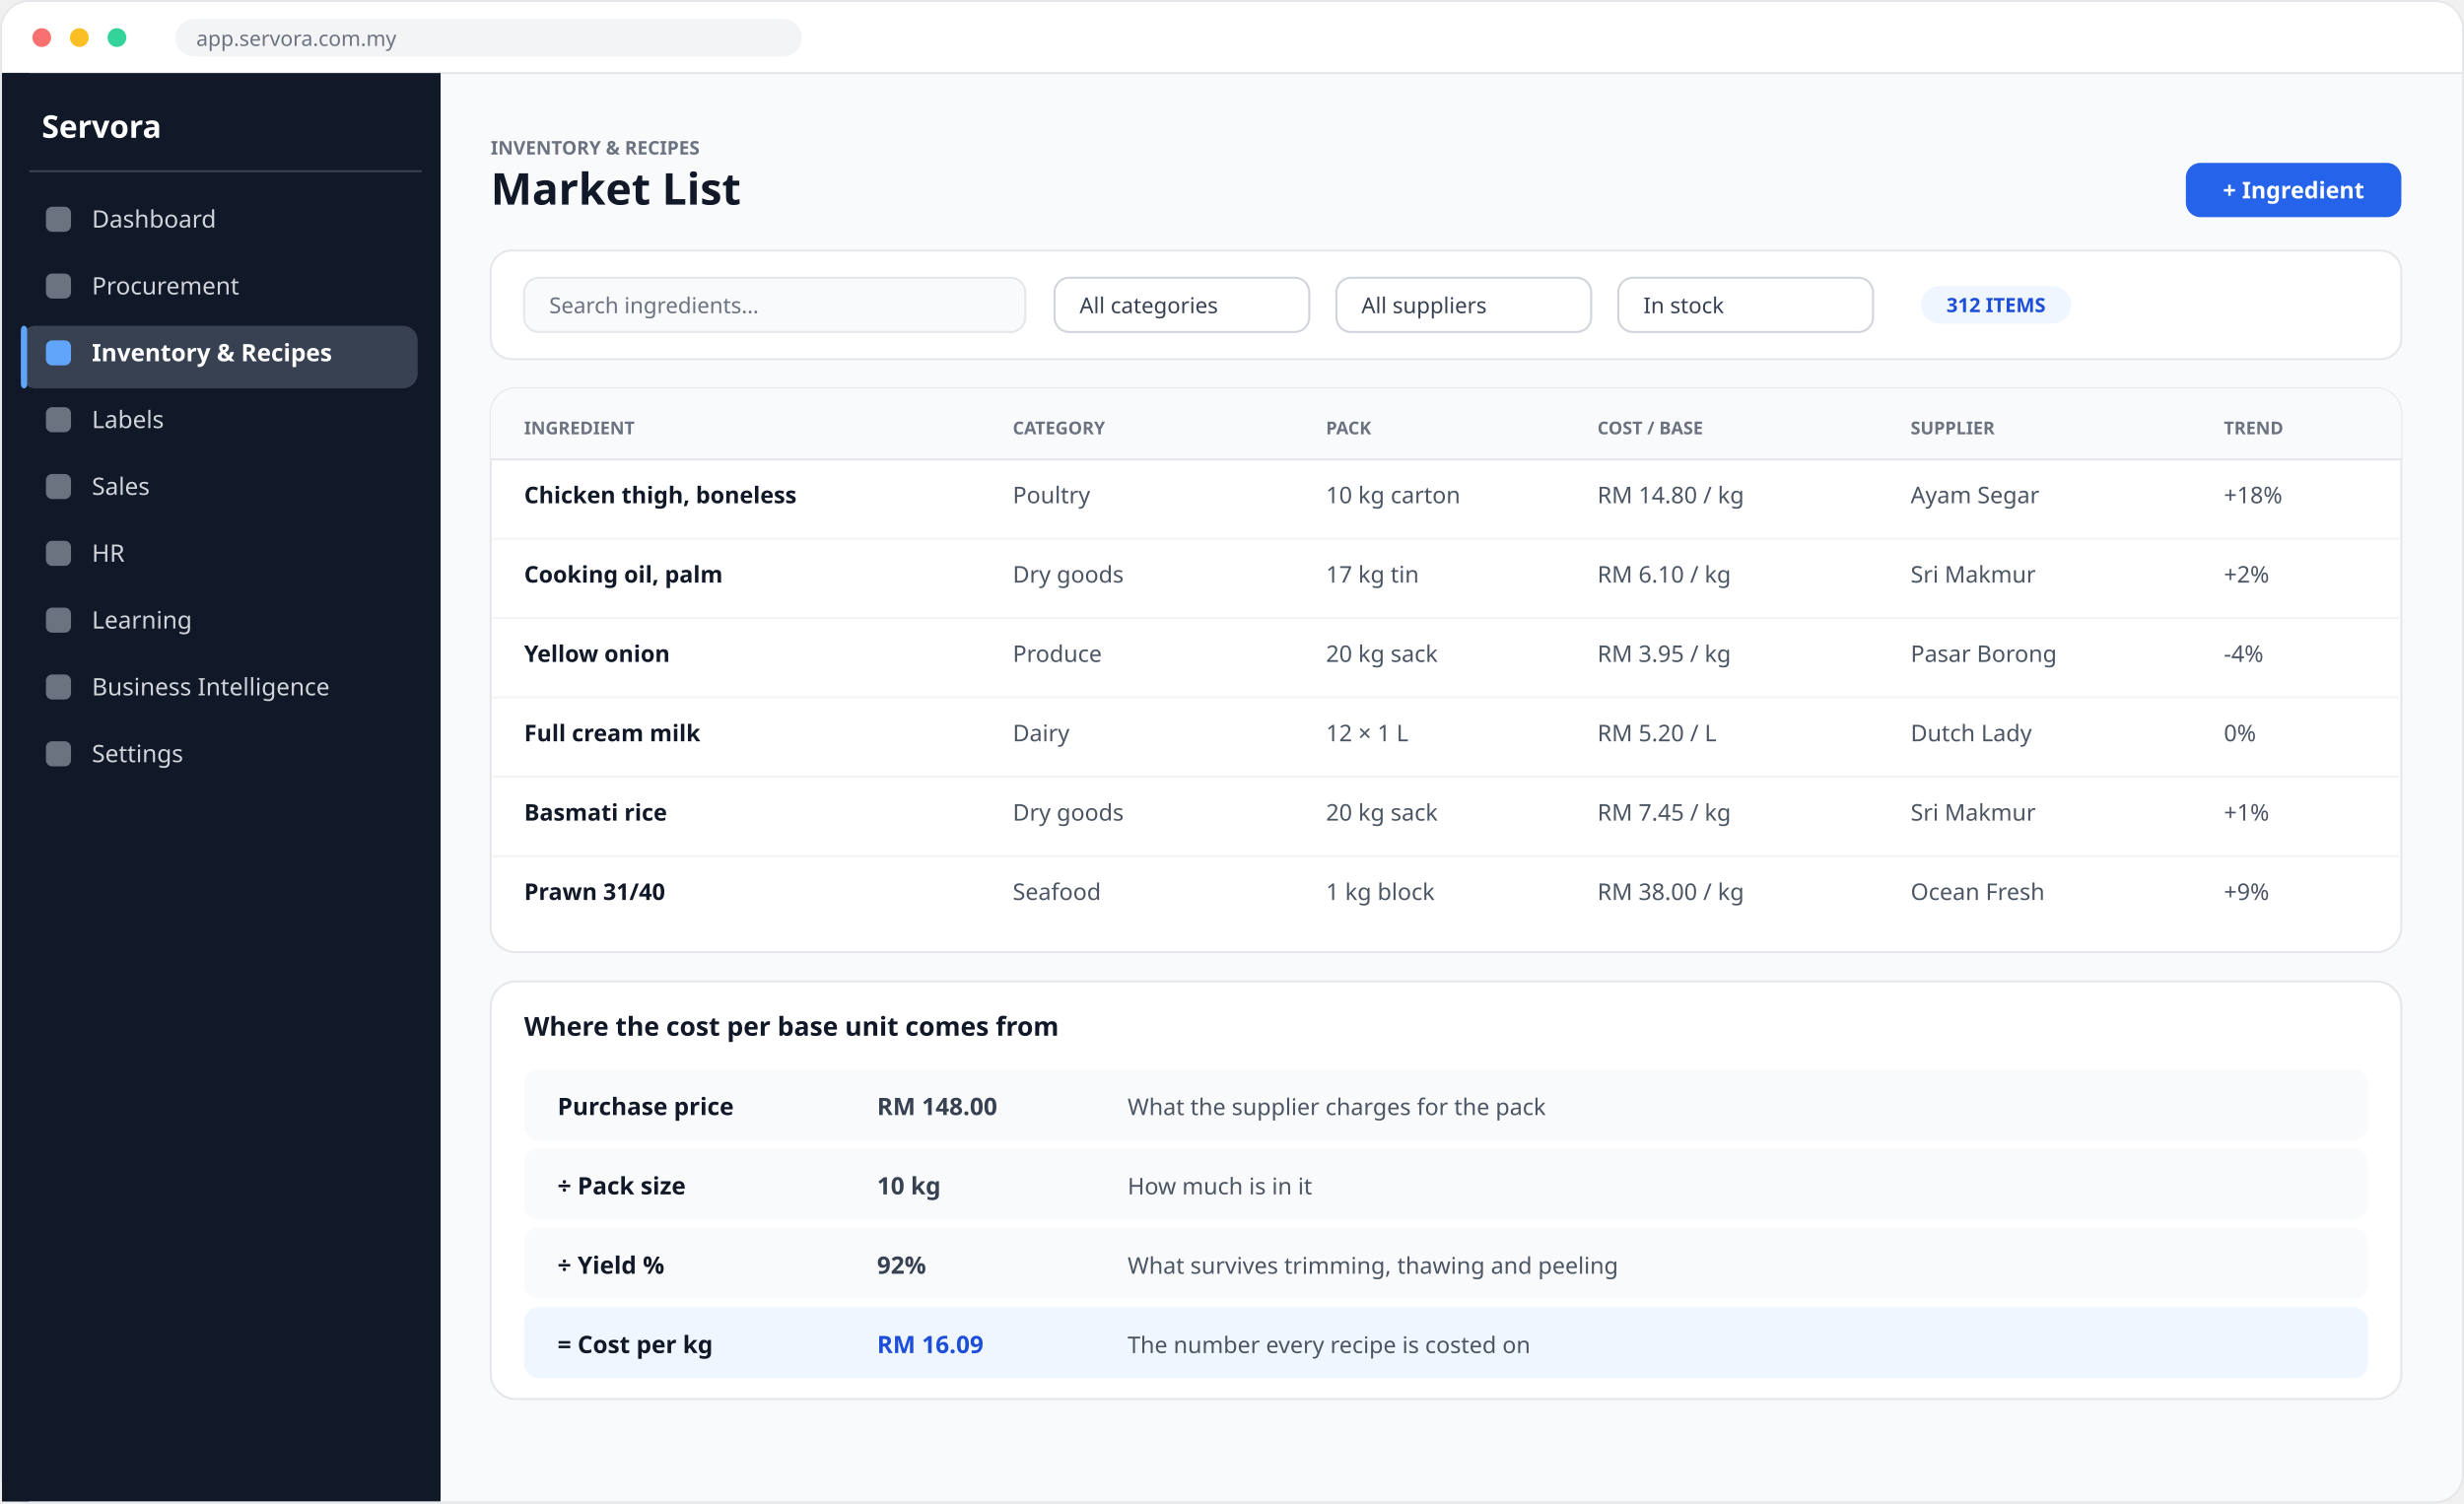
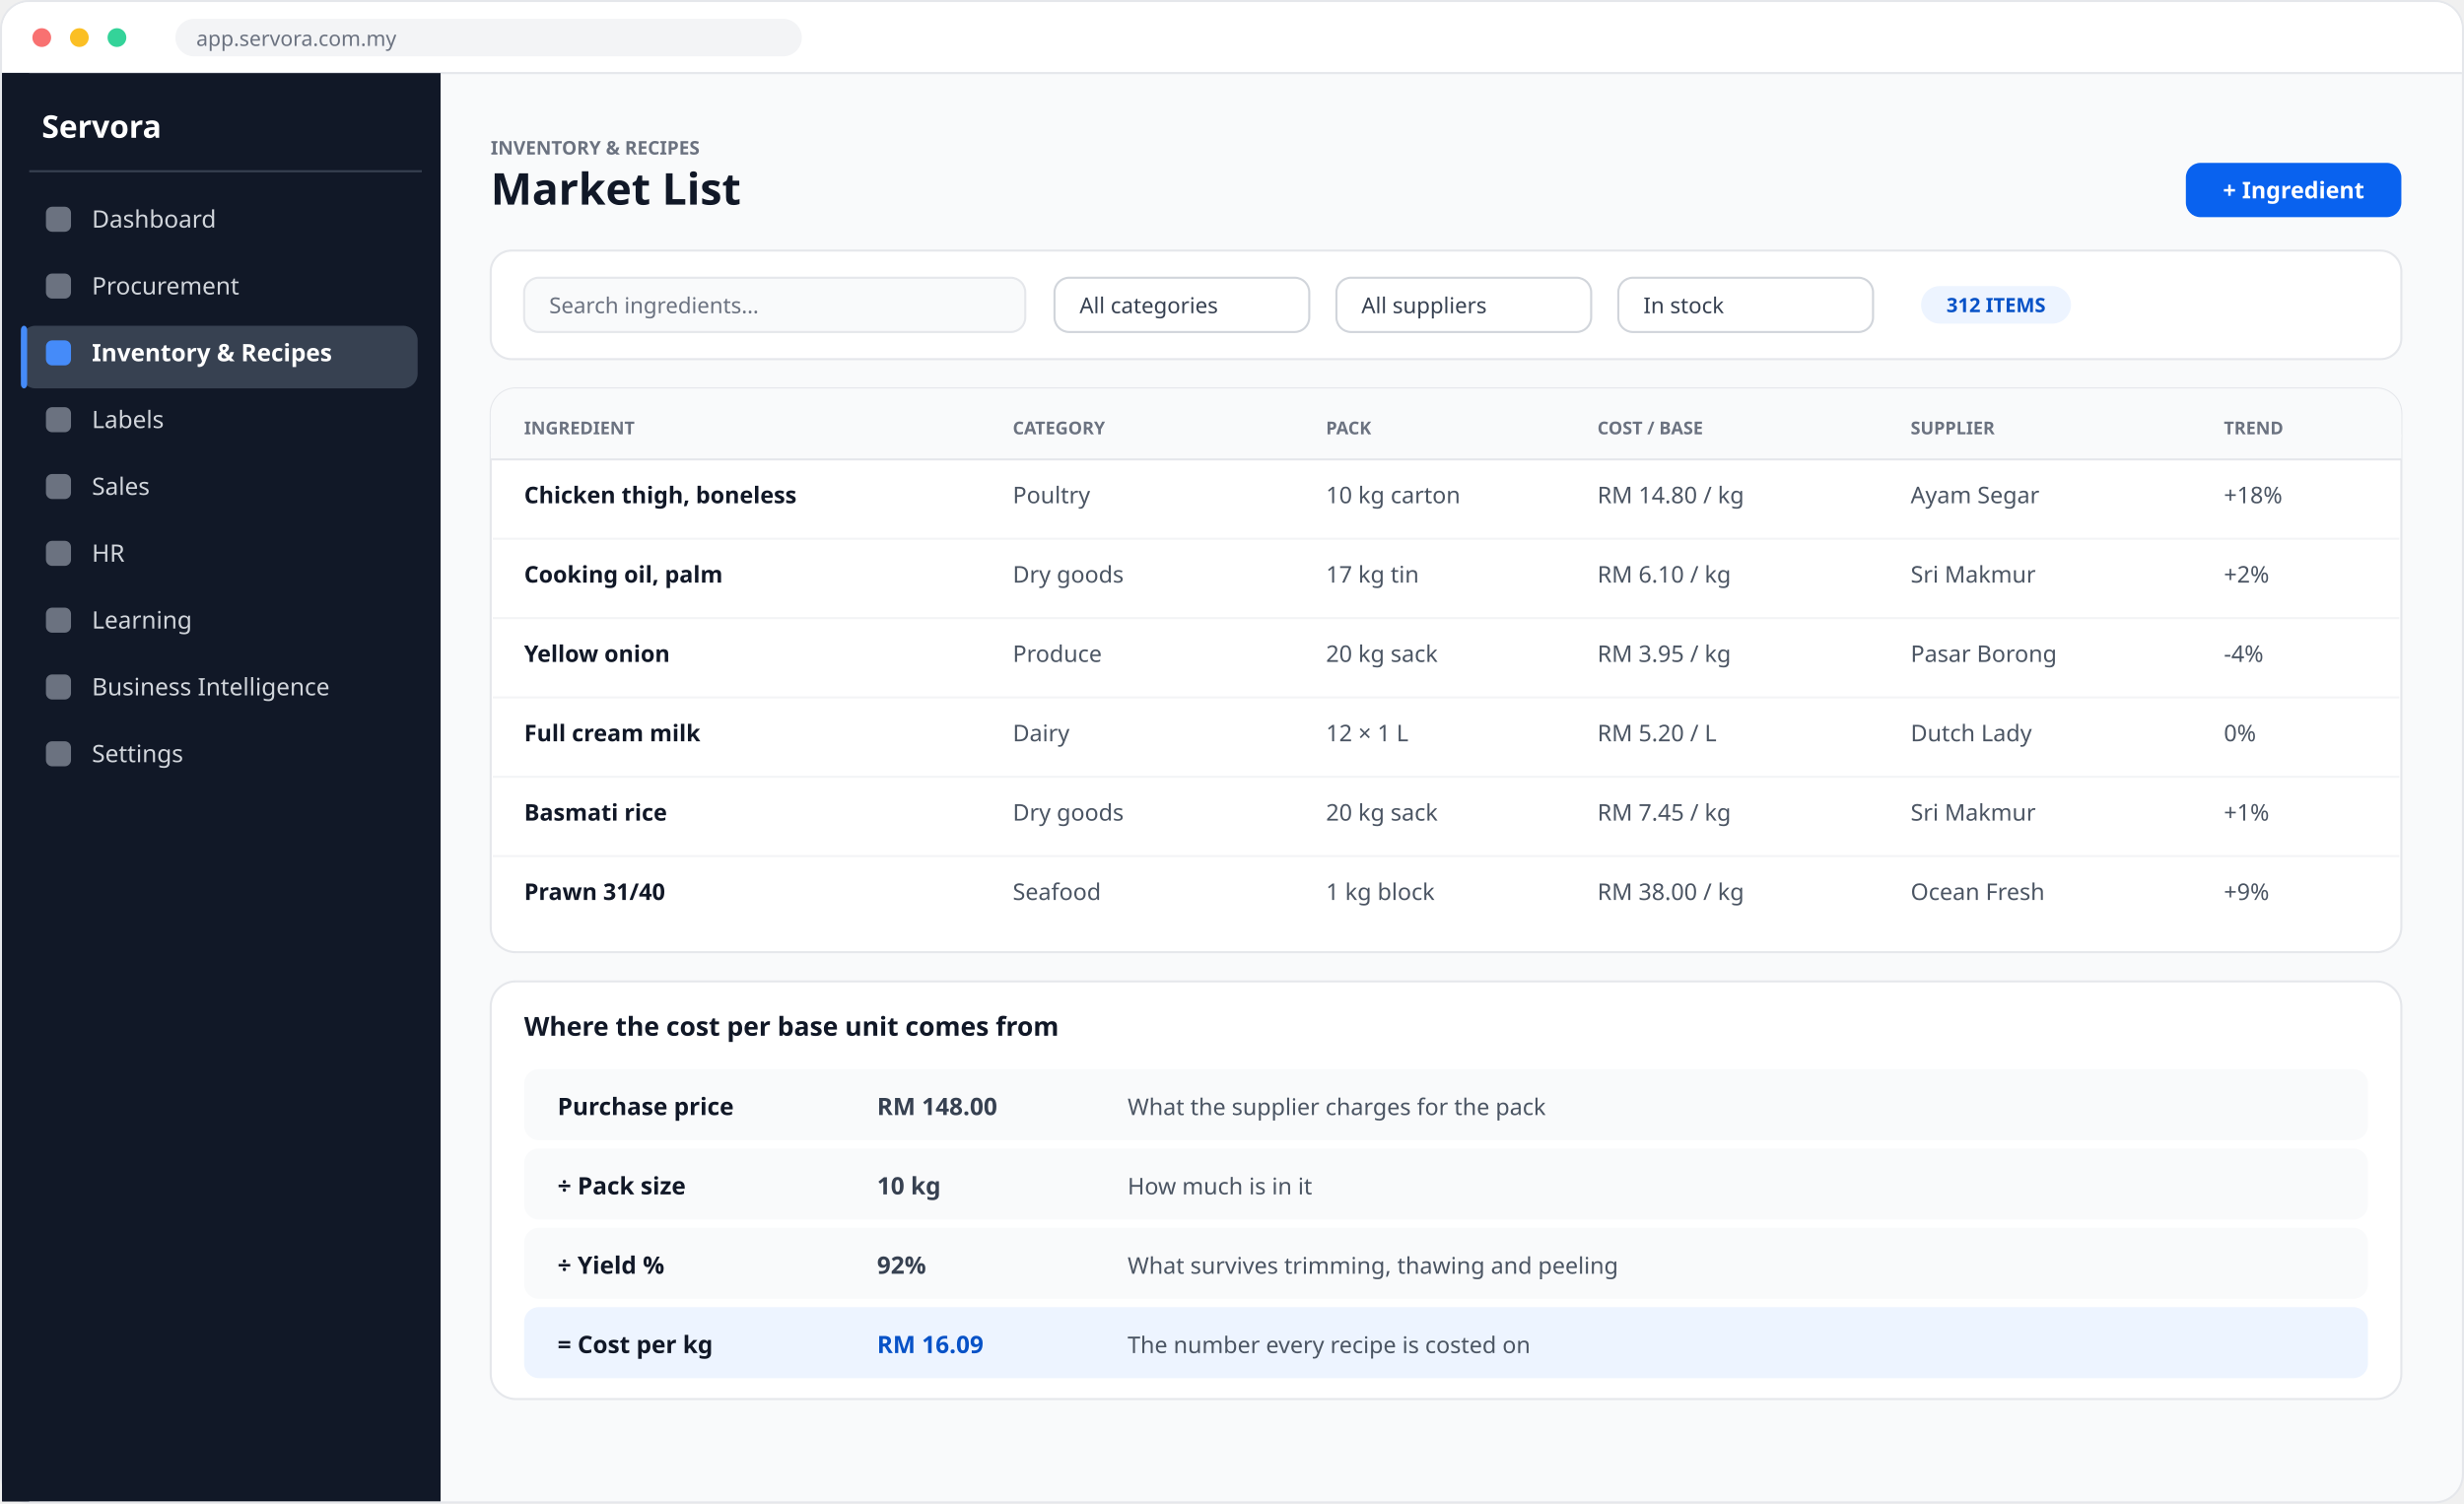
<svg xmlns="http://www.w3.org/2000/svg" viewBox="0 0 1180 720" width="1180" height="720" role="img">
  <rect x="0" y="0" width="1180" height="720" rx="14" fill="#e5e7eb" />
  <rect x="1" y="1" width="1178" height="718" rx="13" fill="#f9fafb" />
  <rect x="1" y="1" width="1178" height="34" rx="13" fill="#ffffff" />
  <rect x="1" y="24" width="1178" height="11" rx="0" fill="#ffffff" />
  <line x1="1" y1="35" x2="1179" y2="35" stroke="#e5e7eb" stroke-width="1" />
  <circle cx="20" cy="18" r="4.5" fill="#f87171" />
  <circle cx="38" cy="18" r="4.5" fill="#fbbf24" />
  <circle cx="56" cy="18" r="4.5" fill="#34d399" />
  <rect x="84" y="9" width="300" height="18" rx="9" fill="#f3f4f6" />
  <text x="94" y="22" font-family="Figtree, ui-sans-serif, system-ui, sans-serif" font-size="10" font-weight="400" fill="#6b7280" text-anchor="start">app.servora.com.my</text>
  <rect x="1" y="35" width="210" height="684" rx="0" fill="#111827" />
  <rect x="1" y="35" width="13" height="684" rx="0" fill="#111827" />
  <text x="20" y="66" font-family="Figtree, ui-sans-serif, system-ui, sans-serif" font-size="15" font-weight="700" fill="#ffffff" text-anchor="start">Servora</text>
  <line x1="14" y1="82" x2="202" y2="82" stroke="#374151" stroke-width="1" />
  <rect x="22" y="99" width="12" height="12" rx="3" fill="#6b7280" />
  <text x="44" y="109" font-family="Figtree, ui-sans-serif, system-ui, sans-serif" font-size="11.5" font-weight="400" fill="#d1d5db" text-anchor="start">Dashboard</text>
  <rect x="22" y="131" width="12" height="12" rx="3" fill="#6b7280" />
  <text x="44" y="141" font-family="Figtree, ui-sans-serif, system-ui, sans-serif" font-size="11.5" font-weight="400" fill="#d1d5db" text-anchor="start">Procurement</text>
  <rect x="10" y="156" width="190" height="30" rx="7" fill="#374151" />
-   <rect x="10" y="156" width="3" height="30" rx="2" fill="#60a5fa" />
-   <rect x="22" y="163" width="12" height="12" rx="3" fill="#60a5fa" />
+   <rect x="10" y="156" width="3" height="30" rx="2" fill="#458bf9" />
+   <rect x="22" y="163" width="12" height="12" rx="3" fill="#458bf9" />
  <text x="44" y="173" font-family="Figtree, ui-sans-serif, system-ui, sans-serif" font-size="11.5" font-weight="600" fill="#ffffff" text-anchor="start">Inventory &amp; Recipes</text>
  <rect x="22" y="195" width="12" height="12" rx="3" fill="#6b7280" />
  <text x="44" y="205" font-family="Figtree, ui-sans-serif, system-ui, sans-serif" font-size="11.5" font-weight="400" fill="#d1d5db" text-anchor="start">Labels</text>
  <rect x="22" y="227" width="12" height="12" rx="3" fill="#6b7280" />
  <text x="44" y="237" font-family="Figtree, ui-sans-serif, system-ui, sans-serif" font-size="11.5" font-weight="400" fill="#d1d5db" text-anchor="start">Sales</text>
  <rect x="22" y="259" width="12" height="12" rx="3" fill="#6b7280" />
  <text x="44" y="269" font-family="Figtree, ui-sans-serif, system-ui, sans-serif" font-size="11.5" font-weight="400" fill="#d1d5db" text-anchor="start">HR</text>
  <rect x="22" y="291" width="12" height="12" rx="3" fill="#6b7280" />
  <text x="44" y="301" font-family="Figtree, ui-sans-serif, system-ui, sans-serif" font-size="11.5" font-weight="400" fill="#d1d5db" text-anchor="start">Learning</text>
  <rect x="22" y="323" width="12" height="12" rx="3" fill="#6b7280" />
  <text x="44" y="333" font-family="Figtree, ui-sans-serif, system-ui, sans-serif" font-size="11.5" font-weight="400" fill="#d1d5db" text-anchor="start">Business Intelligence</text>
  <rect x="22" y="355" width="12" height="12" rx="3" fill="#6b7280" />
  <text x="44" y="365" font-family="Figtree, ui-sans-serif, system-ui, sans-serif" font-size="11.5" font-weight="400" fill="#d1d5db" text-anchor="start">Settings</text>
  <text x="235" y="74" font-family="Figtree, ui-sans-serif, system-ui, sans-serif" font-size="9" font-weight="700" fill="#6b7280" text-anchor="start">INVENTORY &amp; RECIPES</text>
  <text x="235" y="98" font-family="Figtree, ui-sans-serif, system-ui, sans-serif" font-size="21" font-weight="700" fill="#111827" text-anchor="start">Market List</text>
-   <rect x="1046.8" y="78" width="103.2" height="26" rx="7" fill="#2563eb" />
+   <rect x="1046.8" y="78" width="103.2" height="26" rx="7" fill="#0962ef" />
  <text x="1098.4" y="95" font-family="Figtree, ui-sans-serif, system-ui, sans-serif" font-size="11" font-weight="600" fill="#ffffff" text-anchor="middle">+ Ingredient</text>
  <rect x="235" y="120" width="915" height="52" rx="10" fill="#ffffff" stroke="#e5e7eb" stroke-width="1" />
  <rect x="251" y="133" width="240" height="26" rx="7" fill="#f9fafb" stroke="#e5e7eb" stroke-width="1" />
  <text x="263" y="150" font-family="Figtree, ui-sans-serif, system-ui, sans-serif" font-size="10.5" font-weight="400" fill="#6b7280" text-anchor="start">Search ingredients…</text>
  <rect x="505" y="133" width="122" height="26" rx="7" fill="#ffffff" stroke="#d1d5db" stroke-width="1" />
  <text x="517" y="150" font-family="Figtree, ui-sans-serif, system-ui, sans-serif" font-size="10.5" font-weight="400" fill="#374151" text-anchor="start">All categories</text>
  <rect x="640" y="133" width="122" height="26" rx="7" fill="#ffffff" stroke="#d1d5db" stroke-width="1" />
  <text x="652" y="150" font-family="Figtree, ui-sans-serif, system-ui, sans-serif" font-size="10.5" font-weight="400" fill="#374151" text-anchor="start">All suppliers</text>
  <rect x="775" y="133" width="122" height="26" rx="7" fill="#ffffff" stroke="#d1d5db" stroke-width="1" />
  <text x="787" y="150" font-family="Figtree, ui-sans-serif, system-ui, sans-serif" font-size="10.5" font-weight="400" fill="#374151" text-anchor="start">In stock</text>
-   <rect x="920" y="137" width="71.8" height="18" rx="9" fill="#eff6ff" />
-   <text x="955.9" y="149.5" font-family="Figtree, ui-sans-serif, system-ui, sans-serif" font-size="9.5" font-weight="600" fill="#1d4ed8" text-anchor="middle">312 ITEMS</text>
+   <rect x="920" y="137" width="71.8" height="18" rx="9" fill="#edf4ff" />
+   <text x="955.9" y="149.5" font-family="Figtree, ui-sans-serif, system-ui, sans-serif" font-size="9.5" font-weight="600" fill="#0752c7" text-anchor="middle">312 ITEMS</text>
  <rect x="235" y="186" width="915" height="270" rx="12" fill="#ffffff" stroke="#e5e7eb" stroke-width="1" />
  <rect x="235" y="186" width="915" height="34" rx="12" fill="#f9fafb" />
  <rect x="235" y="208" width="915" height="12" rx="0" fill="#f9fafb" />
  <line x1="235" y1="220" x2="1150" y2="220" stroke="#e5e7eb" stroke-width="1" />
  <text x="251" y="208" font-family="Figtree, ui-sans-serif, system-ui, sans-serif" font-size="8.5" font-weight="700" fill="#6b7280" text-anchor="start">INGREDIENT</text>
  <text x="485" y="208" font-family="Figtree, ui-sans-serif, system-ui, sans-serif" font-size="8.5" font-weight="700" fill="#6b7280" text-anchor="start">CATEGORY</text>
  <text x="635" y="208" font-family="Figtree, ui-sans-serif, system-ui, sans-serif" font-size="8.5" font-weight="700" fill="#6b7280" text-anchor="start">PACK</text>
  <text x="765" y="208" font-family="Figtree, ui-sans-serif, system-ui, sans-serif" font-size="8.5" font-weight="700" fill="#6b7280" text-anchor="start">COST / BASE</text>
  <text x="915" y="208" font-family="Figtree, ui-sans-serif, system-ui, sans-serif" font-size="8.5" font-weight="700" fill="#6b7280" text-anchor="start">SUPPLIER</text>
  <text x="1065" y="208" font-family="Figtree, ui-sans-serif, system-ui, sans-serif" font-size="8.5" font-weight="700" fill="#6b7280" text-anchor="start">TREND</text>
  <text x="251" y="241" font-family="Figtree, ui-sans-serif, system-ui, sans-serif" font-size="11" font-weight="600" fill="#111827" text-anchor="start">Chicken thigh, boneless</text>
  <text x="485" y="241" font-family="Figtree, ui-sans-serif, system-ui, sans-serif" font-size="11" font-weight="400" fill="#4b5563" text-anchor="start">Poultry</text>
  <text x="635" y="241" font-family="Figtree, ui-sans-serif, system-ui, sans-serif" font-size="11" font-weight="400" fill="#4b5563" text-anchor="start">10 kg carton</text>
  <text x="765" y="241" font-family="Figtree, ui-sans-serif, system-ui, sans-serif" font-size="11" font-weight="400" fill="#4b5563" text-anchor="start">RM 14.80 / kg</text>
  <text x="915" y="241" font-family="Figtree, ui-sans-serif, system-ui, sans-serif" font-size="11" font-weight="400" fill="#4b5563" text-anchor="start">Ayam Segar</text>
  <text x="1065" y="241" font-family="Figtree, ui-sans-serif, system-ui, sans-serif" font-size="11" font-weight="400" fill="#4b5563" text-anchor="start">+18%</text>
  <line x1="236" y1="258" x2="1149" y2="258" stroke="#f3f4f6" stroke-width="1" />
  <text x="251" y="279" font-family="Figtree, ui-sans-serif, system-ui, sans-serif" font-size="11" font-weight="600" fill="#111827" text-anchor="start">Cooking oil, palm</text>
  <text x="485" y="279" font-family="Figtree, ui-sans-serif, system-ui, sans-serif" font-size="11" font-weight="400" fill="#4b5563" text-anchor="start">Dry goods</text>
  <text x="635" y="279" font-family="Figtree, ui-sans-serif, system-ui, sans-serif" font-size="11" font-weight="400" fill="#4b5563" text-anchor="start">17 kg tin</text>
  <text x="765" y="279" font-family="Figtree, ui-sans-serif, system-ui, sans-serif" font-size="11" font-weight="400" fill="#4b5563" text-anchor="start">RM  6.10 / kg</text>
  <text x="915" y="279" font-family="Figtree, ui-sans-serif, system-ui, sans-serif" font-size="11" font-weight="400" fill="#4b5563" text-anchor="start">Sri Makmur</text>
  <text x="1065" y="279" font-family="Figtree, ui-sans-serif, system-ui, sans-serif" font-size="11" font-weight="400" fill="#4b5563" text-anchor="start">+2%</text>
  <line x1="236" y1="296" x2="1149" y2="296" stroke="#f3f4f6" stroke-width="1" />
  <text x="251" y="317" font-family="Figtree, ui-sans-serif, system-ui, sans-serif" font-size="11" font-weight="600" fill="#111827" text-anchor="start">Yellow onion</text>
  <text x="485" y="317" font-family="Figtree, ui-sans-serif, system-ui, sans-serif" font-size="11" font-weight="400" fill="#4b5563" text-anchor="start">Produce</text>
  <text x="635" y="317" font-family="Figtree, ui-sans-serif, system-ui, sans-serif" font-size="11" font-weight="400" fill="#4b5563" text-anchor="start">20 kg sack</text>
  <text x="765" y="317" font-family="Figtree, ui-sans-serif, system-ui, sans-serif" font-size="11" font-weight="400" fill="#4b5563" text-anchor="start">RM  3.95 / kg</text>
  <text x="915" y="317" font-family="Figtree, ui-sans-serif, system-ui, sans-serif" font-size="11" font-weight="400" fill="#4b5563" text-anchor="start">Pasar Borong</text>
  <text x="1065" y="317" font-family="Figtree, ui-sans-serif, system-ui, sans-serif" font-size="11" font-weight="400" fill="#4b5563" text-anchor="start">-4%</text>
  <line x1="236" y1="334" x2="1149" y2="334" stroke="#f3f4f6" stroke-width="1" />
  <text x="251" y="355" font-family="Figtree, ui-sans-serif, system-ui, sans-serif" font-size="11" font-weight="600" fill="#111827" text-anchor="start">Full cream milk</text>
  <text x="485" y="355" font-family="Figtree, ui-sans-serif, system-ui, sans-serif" font-size="11" font-weight="400" fill="#4b5563" text-anchor="start">Dairy</text>
  <text x="635" y="355" font-family="Figtree, ui-sans-serif, system-ui, sans-serif" font-size="11" font-weight="400" fill="#4b5563" text-anchor="start">12 × 1 L</text>
  <text x="765" y="355" font-family="Figtree, ui-sans-serif, system-ui, sans-serif" font-size="11" font-weight="400" fill="#4b5563" text-anchor="start">RM  5.20 / L</text>
  <text x="915" y="355" font-family="Figtree, ui-sans-serif, system-ui, sans-serif" font-size="11" font-weight="400" fill="#4b5563" text-anchor="start">Dutch Lady</text>
  <text x="1065" y="355" font-family="Figtree, ui-sans-serif, system-ui, sans-serif" font-size="11" font-weight="400" fill="#4b5563" text-anchor="start">0%</text>
  <line x1="236" y1="372" x2="1149" y2="372" stroke="#f3f4f6" stroke-width="1" />
  <text x="251" y="393" font-family="Figtree, ui-sans-serif, system-ui, sans-serif" font-size="11" font-weight="600" fill="#111827" text-anchor="start">Basmati rice</text>
  <text x="485" y="393" font-family="Figtree, ui-sans-serif, system-ui, sans-serif" font-size="11" font-weight="400" fill="#4b5563" text-anchor="start">Dry goods</text>
  <text x="635" y="393" font-family="Figtree, ui-sans-serif, system-ui, sans-serif" font-size="11" font-weight="400" fill="#4b5563" text-anchor="start">20 kg sack</text>
  <text x="765" y="393" font-family="Figtree, ui-sans-serif, system-ui, sans-serif" font-size="11" font-weight="400" fill="#4b5563" text-anchor="start">RM  7.45 / kg</text>
  <text x="915" y="393" font-family="Figtree, ui-sans-serif, system-ui, sans-serif" font-size="11" font-weight="400" fill="#4b5563" text-anchor="start">Sri Makmur</text>
  <text x="1065" y="393" font-family="Figtree, ui-sans-serif, system-ui, sans-serif" font-size="11" font-weight="400" fill="#4b5563" text-anchor="start">+1%</text>
  <line x1="236" y1="410" x2="1149" y2="410" stroke="#f3f4f6" stroke-width="1" />
  <text x="251" y="431" font-family="Figtree, ui-sans-serif, system-ui, sans-serif" font-size="11" font-weight="600" fill="#111827" text-anchor="start">Prawn 31/40</text>
  <text x="485" y="431" font-family="Figtree, ui-sans-serif, system-ui, sans-serif" font-size="11" font-weight="400" fill="#4b5563" text-anchor="start">Seafood</text>
  <text x="635" y="431" font-family="Figtree, ui-sans-serif, system-ui, sans-serif" font-size="11" font-weight="400" fill="#4b5563" text-anchor="start">1 kg block</text>
  <text x="765" y="431" font-family="Figtree, ui-sans-serif, system-ui, sans-serif" font-size="11" font-weight="400" fill="#4b5563" text-anchor="start">RM 38.00 / kg</text>
  <text x="915" y="431" font-family="Figtree, ui-sans-serif, system-ui, sans-serif" font-size="11" font-weight="400" fill="#4b5563" text-anchor="start">Ocean Fresh</text>
  <text x="1065" y="431" font-family="Figtree, ui-sans-serif, system-ui, sans-serif" font-size="11" font-weight="400" fill="#4b5563" text-anchor="start">+9%</text>
  <rect x="235" y="470" width="915" height="200" rx="12" fill="#ffffff" stroke="#e5e7eb" stroke-width="1" />
  <text x="251" y="496" font-family="Figtree, ui-sans-serif, system-ui, sans-serif" font-size="12.5" font-weight="700" fill="#111827" text-anchor="start">Where the cost per base unit comes from</text>
  <rect x="251" y="512" width="883" height="34" rx="7" fill="#f9fafb" />
  <text x="267" y="534" font-family="Figtree, ui-sans-serif, system-ui, sans-serif" font-size="11.5" font-weight="600" fill="#111827" text-anchor="start">Purchase price</text>
  <text x="420" y="534" font-family="Figtree, ui-sans-serif, system-ui, sans-serif" font-size="11.5" font-weight="700" fill="#374151" text-anchor="start">RM 148.00</text>
  <text x="540" y="534" font-family="Figtree, ui-sans-serif, system-ui, sans-serif" font-size="11" font-weight="400" fill="#4b5563" text-anchor="start">What the supplier charges for the pack</text>
  <rect x="251" y="550" width="883" height="34" rx="7" fill="#f9fafb" />
  <text x="267" y="572" font-family="Figtree, ui-sans-serif, system-ui, sans-serif" font-size="11.5" font-weight="600" fill="#111827" text-anchor="start">÷ Pack size</text>
  <text x="420" y="572" font-family="Figtree, ui-sans-serif, system-ui, sans-serif" font-size="11.5" font-weight="700" fill="#374151" text-anchor="start">10 kg</text>
  <text x="540" y="572" font-family="Figtree, ui-sans-serif, system-ui, sans-serif" font-size="11" font-weight="400" fill="#4b5563" text-anchor="start">How much is in it</text>
  <rect x="251" y="588" width="883" height="34" rx="7" fill="#f9fafb" />
  <text x="267" y="610" font-family="Figtree, ui-sans-serif, system-ui, sans-serif" font-size="11.5" font-weight="600" fill="#111827" text-anchor="start">÷ Yield %</text>
  <text x="420" y="610" font-family="Figtree, ui-sans-serif, system-ui, sans-serif" font-size="11.5" font-weight="700" fill="#374151" text-anchor="start">92%</text>
  <text x="540" y="610" font-family="Figtree, ui-sans-serif, system-ui, sans-serif" font-size="11" font-weight="400" fill="#4b5563" text-anchor="start">What survives trimming, thawing and peeling</text>
-   <rect x="251" y="626" width="883" height="34" rx="7" fill="#eff6ff" />
+   <rect x="251" y="626" width="883" height="34" rx="7" fill="#edf4ff" />
  <text x="267" y="648" font-family="Figtree, ui-sans-serif, system-ui, sans-serif" font-size="11.5" font-weight="700" fill="#111827" text-anchor="start">= Cost per kg</text>
-   <text x="420" y="648" font-family="Figtree, ui-sans-serif, system-ui, sans-serif" font-size="11.5" font-weight="700" fill="#1d4ed8" text-anchor="start">RM 16.09</text>
+   <text x="420" y="648" font-family="Figtree, ui-sans-serif, system-ui, sans-serif" font-size="11.5" font-weight="700" fill="#0752c7" text-anchor="start">RM 16.09</text>
  <text x="540" y="648" font-family="Figtree, ui-sans-serif, system-ui, sans-serif" font-size="11" font-weight="400" fill="#4b5563" text-anchor="start">The number every recipe is costed on</text>
</svg>
